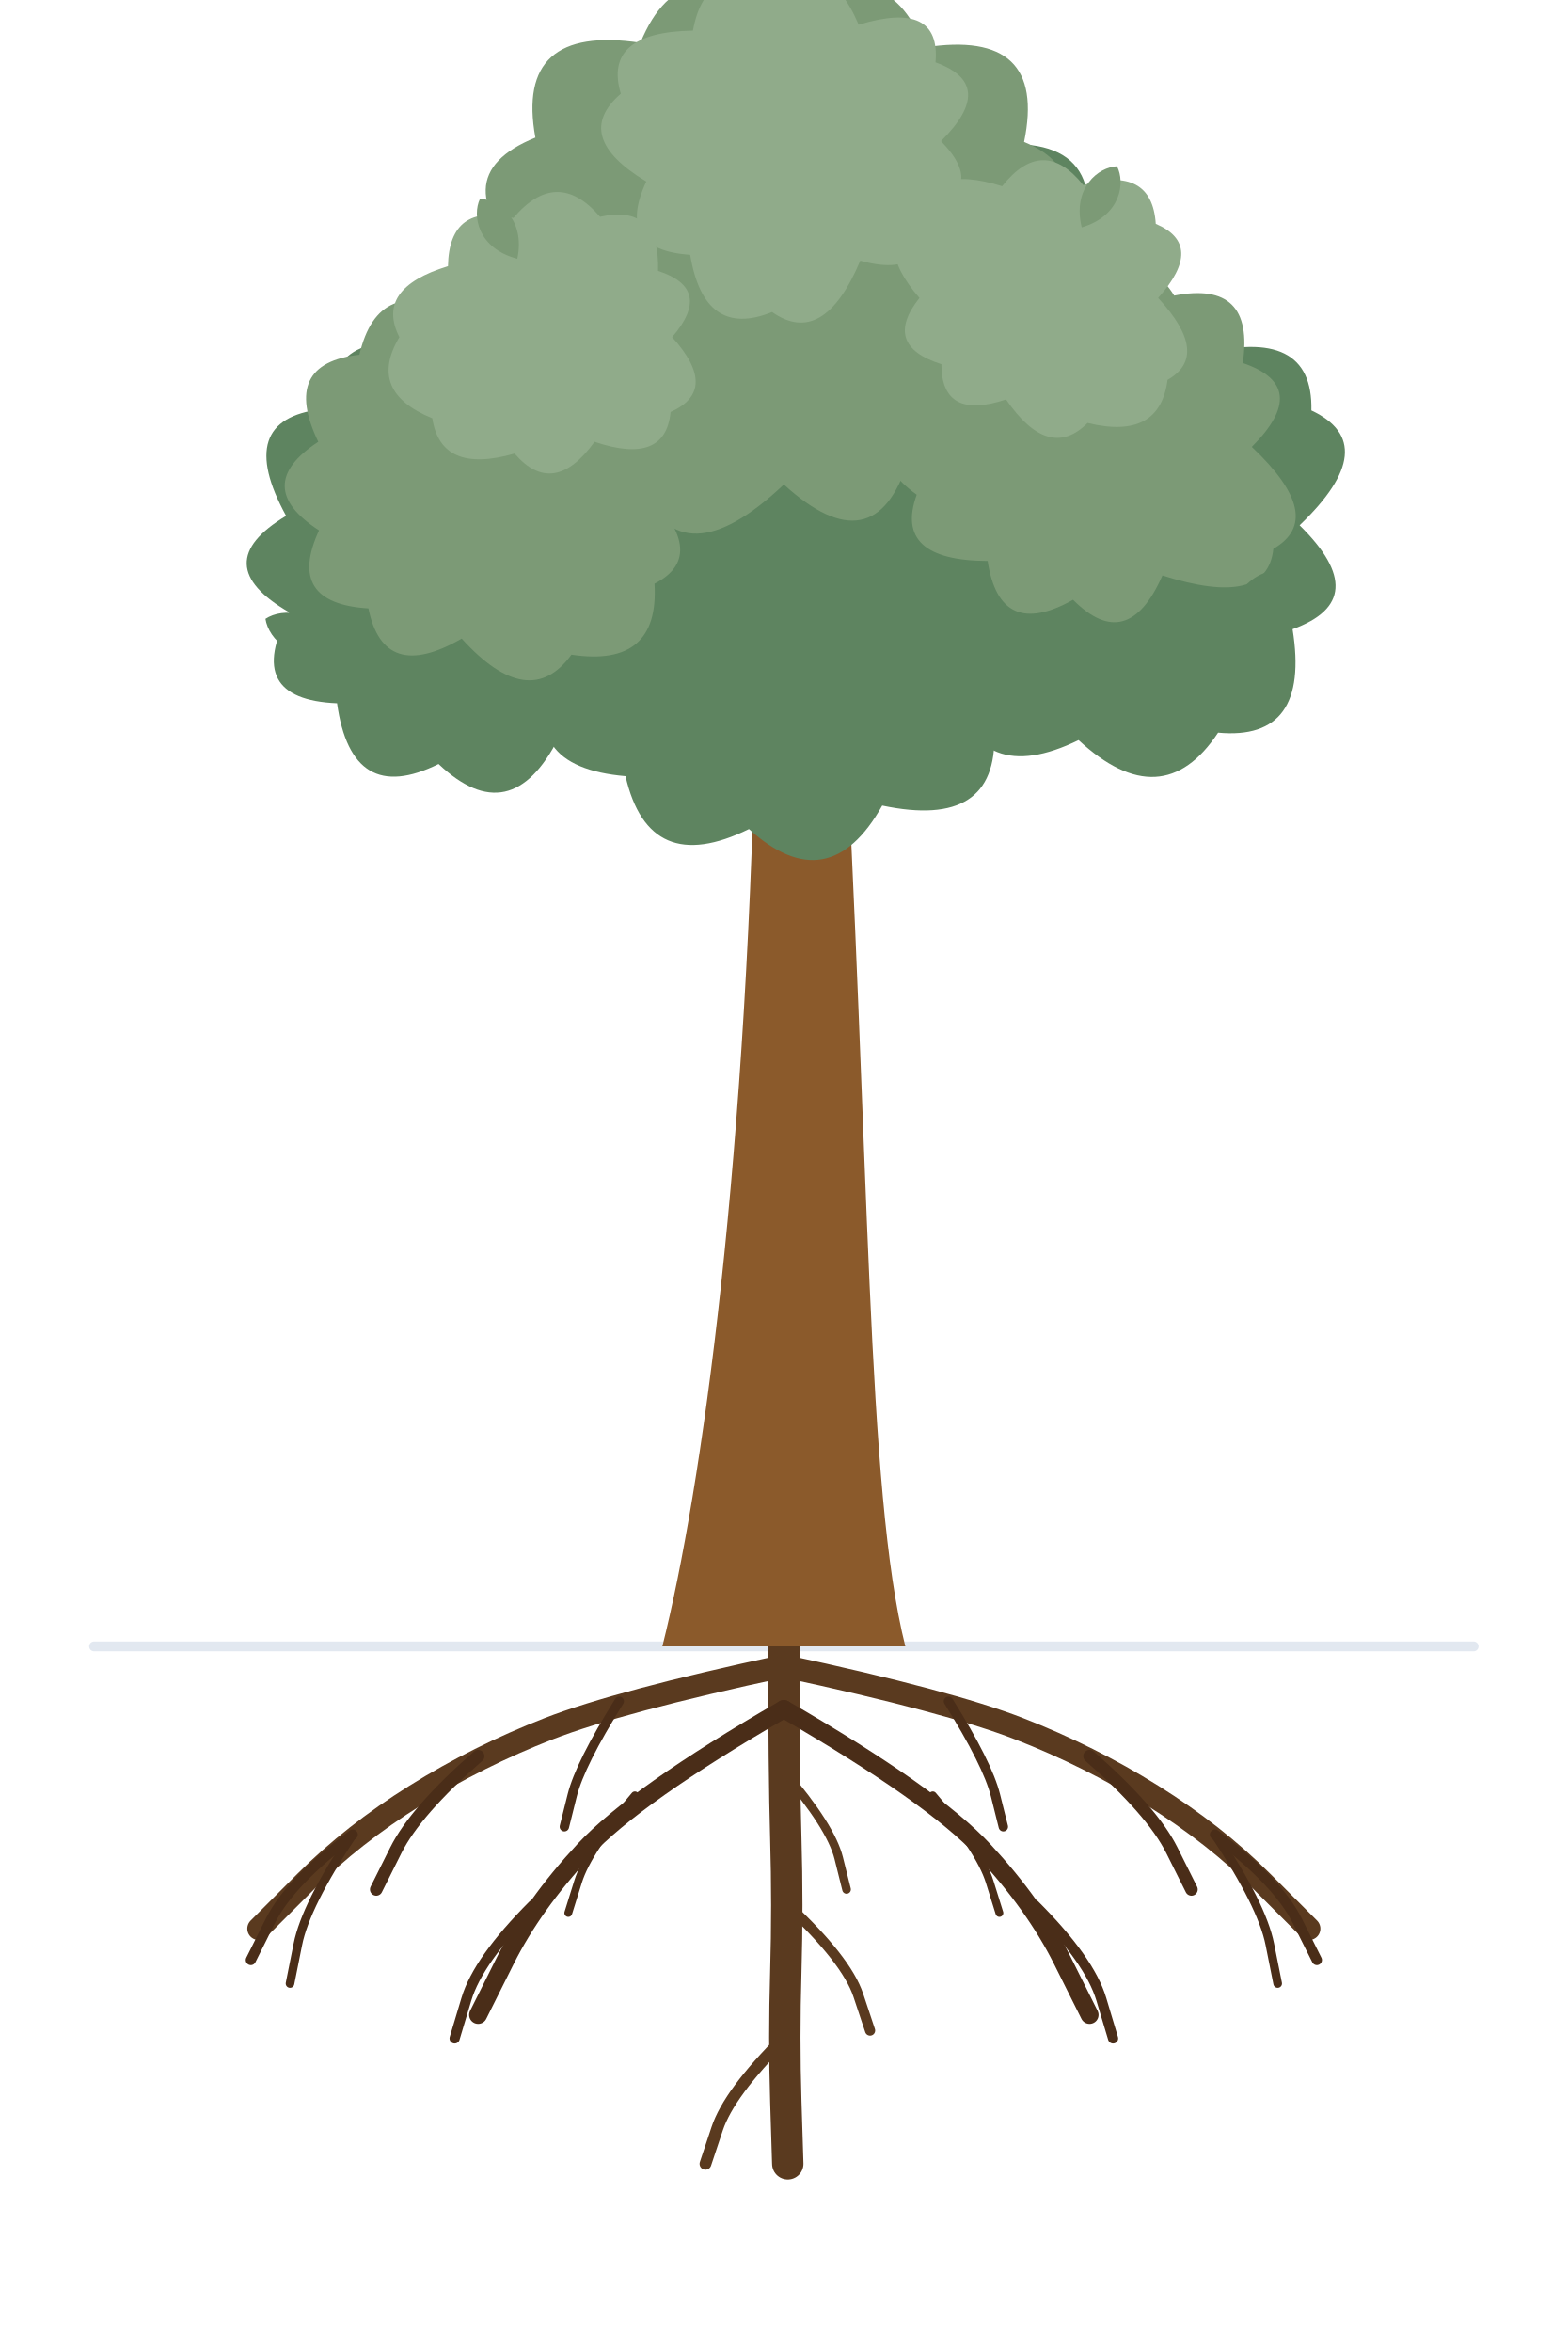
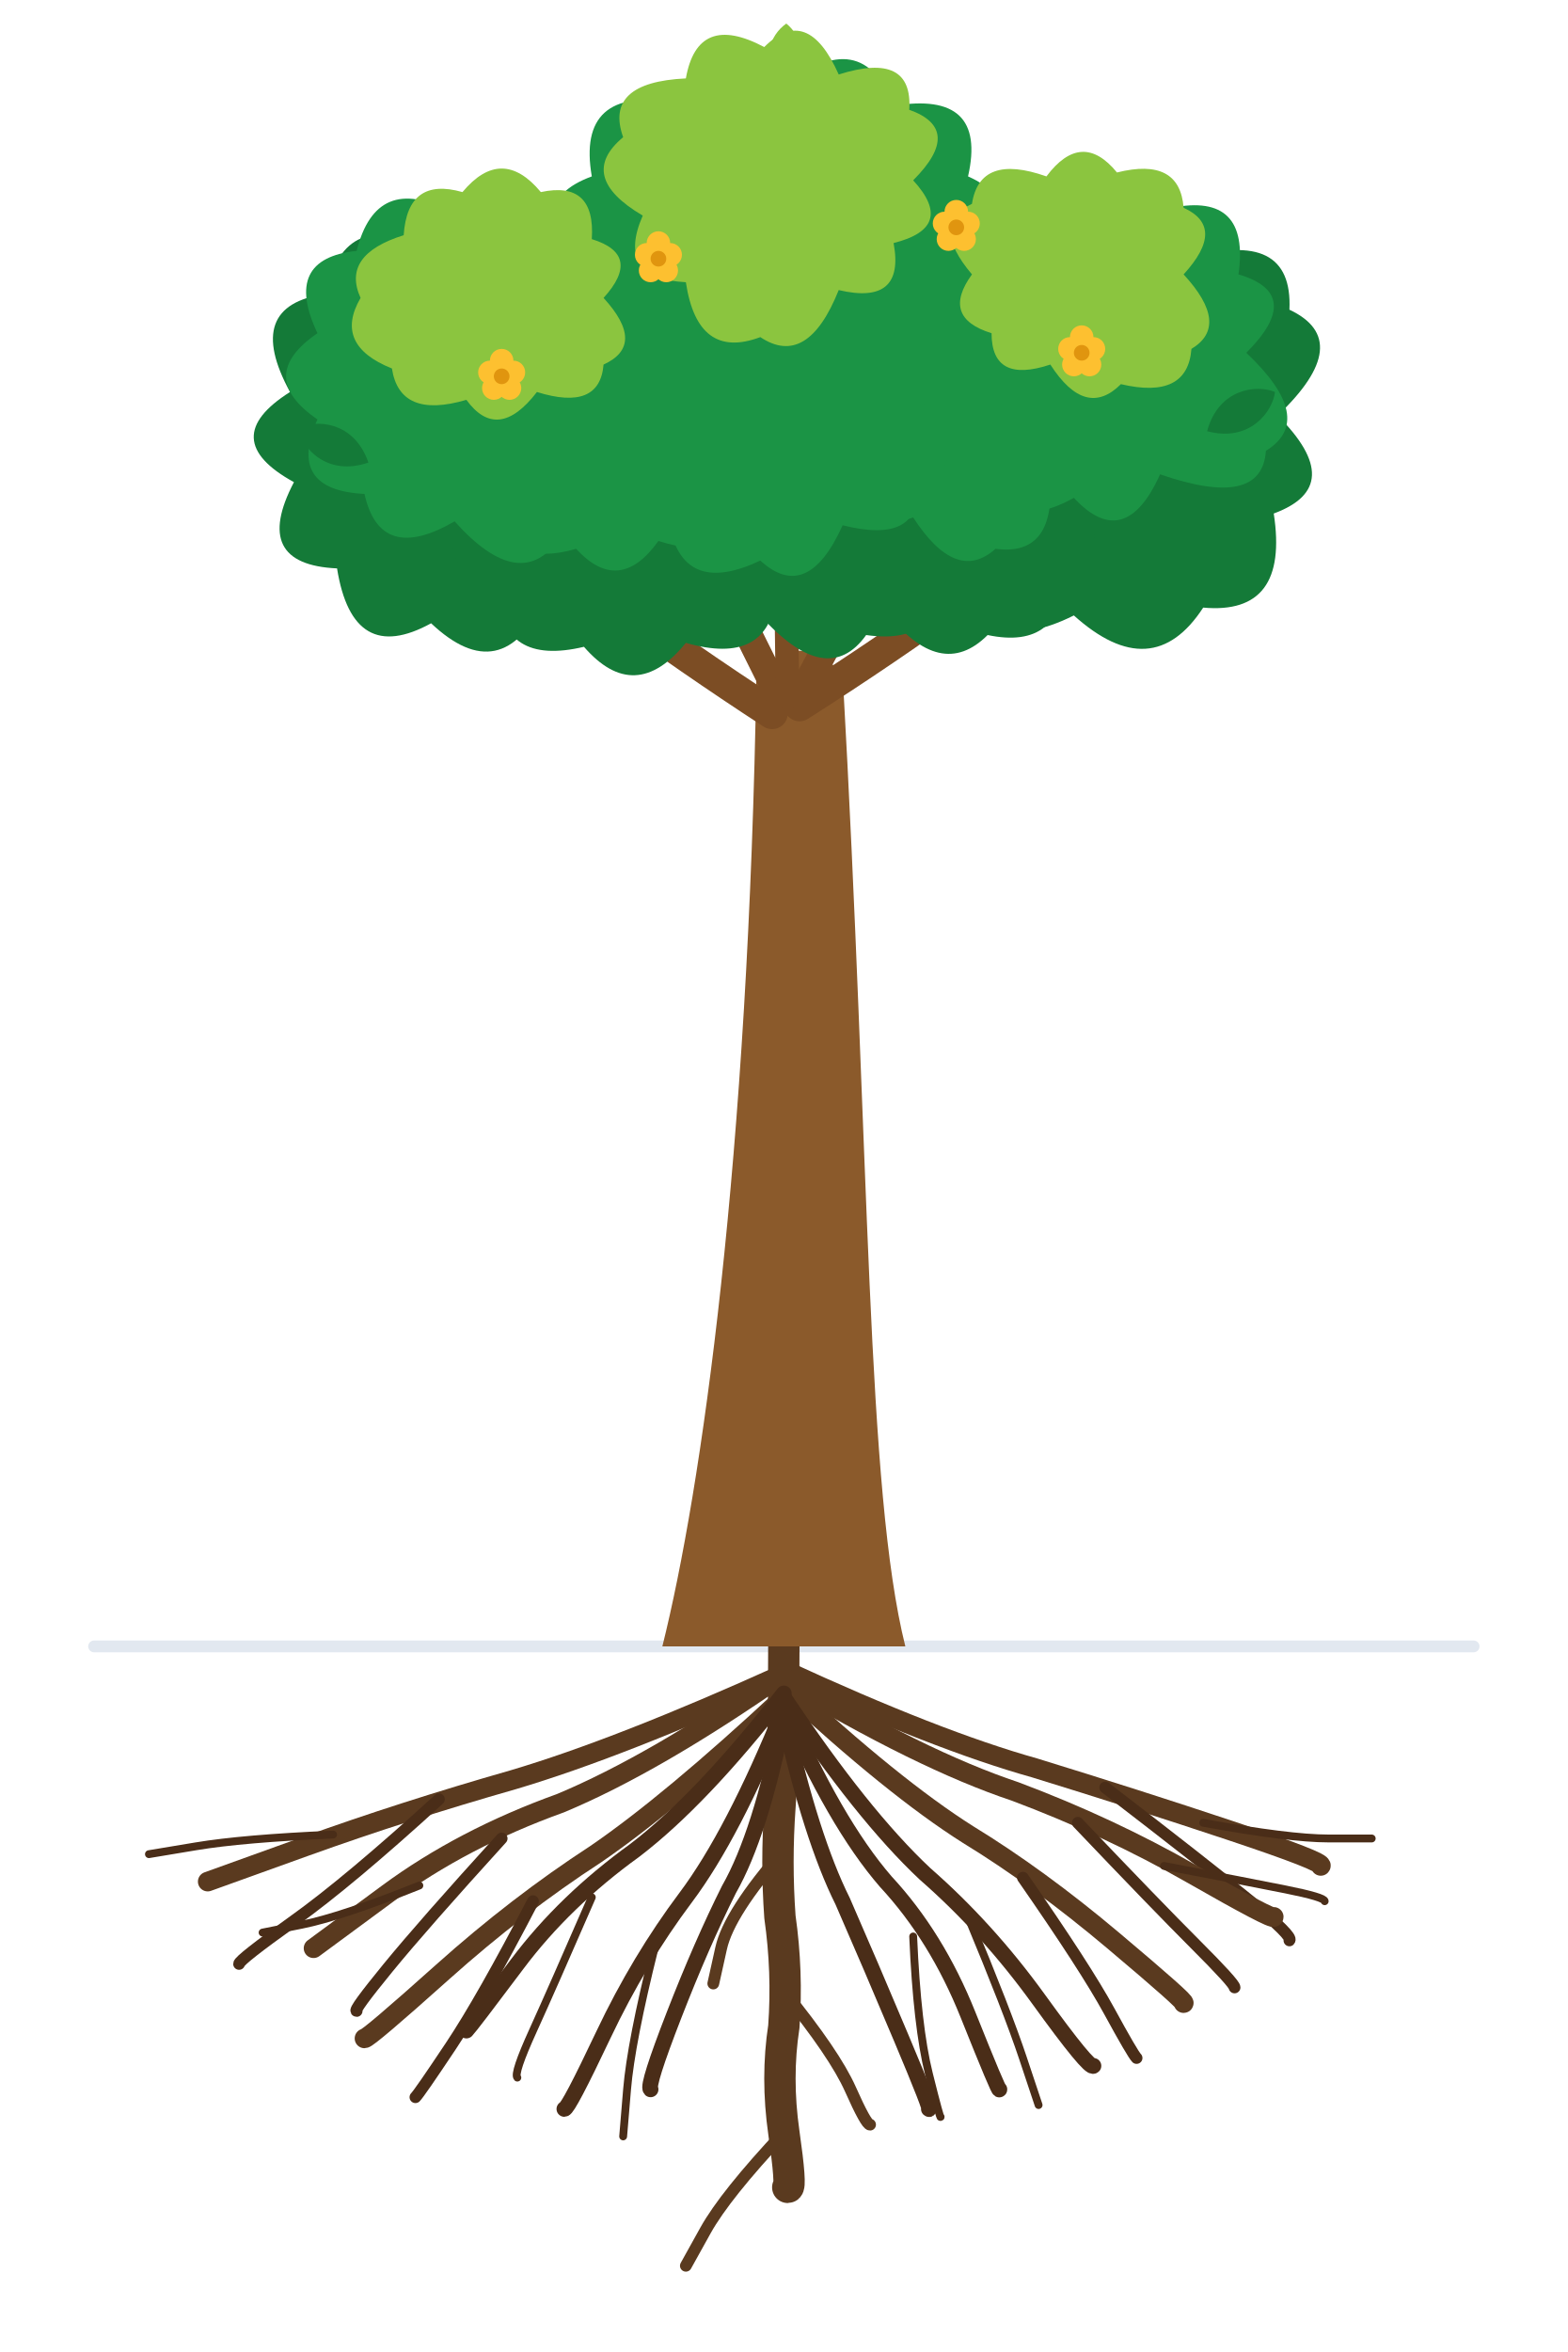
<svg xmlns="http://www.w3.org/2000/svg" viewBox="0 0 400 600" width="400" height="600">
  <g id="ground">
-     <line x1="24" y1="420" x2="376" y2="420" stroke="#e2e8f0" stroke-width="2.5" stroke-linecap="round" />
+     <line x1="24" y1="420" x2="376" y2="420" stroke="#e2e8f0" stroke-width="3" stroke-linecap="round" />
  </g>
  <g id="roots">
-     <path id="root-tap" class="root" d="M 200 420 Q 200 452 200.5 469.0 Q 201 486 200.5 503.0 Q 200 520 200.5 536.0 T 201 552" fill="none" stroke="#5a3a1f" stroke-width="8" stroke-linecap="round" stroke-linejoin="round" />
-     <path id="root-tap-sub-1" class="root" d="M 200 520 Q 186 534 183.0 543.0 T 180 552" fill="none" stroke="#5a3a1f" stroke-width="3" stroke-linecap="round" stroke-linejoin="round" />
-     <path id="root-tap-sub-2" class="root" d="M 201 486 Q 216 500 219.0 509.0 T 222 518" fill="none" stroke="#5a3a1f" stroke-width="2.6" stroke-linecap="round" stroke-linejoin="round" />
-     <path id="root-tap-sub-3" class="root" d="M 200 452 Q 212 466 214.0 474.0 T 216 482" fill="none" stroke="#5a3a1f" stroke-width="2.2" stroke-linecap="round" stroke-linejoin="round" />
-     <path id="root-lat-1" class="root" d="M 200 425 Q 158 434 140.0 441.0 Q 122 448 106.0 458.0 Q 90 468 78.0 480.0 T 66 492" fill="none" stroke="#5a3a1f" stroke-width="5.8" stroke-linecap="round" stroke-linejoin="round" />
-     <path id="root-lat-1-sub-1" class="root" d="M 122 448 Q 106 462 101.0 472.0 T 96 482" fill="none" stroke="#4a2d18" stroke-width="3.2" stroke-linecap="round" stroke-linejoin="round" />
-     <path id="root-lat-1-sub-2" class="root" d="M 90 468 Q 74 480 69.0 490.0 T 64 500" fill="none" stroke="#4a2d18" stroke-width="2.6" stroke-linecap="round" stroke-linejoin="round" />
-     <path id="root-lat-1-sub-3" class="root" d="M 158 434 Q 148 450 146.0 458.0 T 144 466" fill="none" stroke="#4a2d18" stroke-width="2.4" stroke-linecap="round" stroke-linejoin="round" />
-     <path id="root-lat-2" class="root" d="M 200 425 Q 242 434 260.0 441.0 Q 278 448 294.0 458.0 Q 310 468 322.0 480.0 T 334 492" fill="none" stroke="#5a3a1f" stroke-width="5.8" stroke-linecap="round" stroke-linejoin="round" />
-     <path id="root-lat-2-sub-1" class="root" d="M 278 448 Q 294 462 299.0 472.0 T 304 482" fill="none" stroke="#4a2d18" stroke-width="3.2" stroke-linecap="round" stroke-linejoin="round" />
-     <path id="root-lat-2-sub-2" class="root" d="M 310 468 Q 326 480 331.0 490.0 T 336 500" fill="none" stroke="#4a2d18" stroke-width="2.6" stroke-linecap="round" stroke-linejoin="round" />
-     <path id="root-lat-2-sub-3" class="root" d="M 242 434 Q 252 450 254.0 458.0 T 256 466" fill="none" stroke="#4a2d18" stroke-width="2.4" stroke-linecap="round" stroke-linejoin="round" />
-     <path id="root-lat-3" class="root" d="M 200 436 Q 162 458 149.0 472.0 Q 136 486 129.0 500.0 T 122 514" fill="none" stroke="#4a2d18" stroke-width="4.6" stroke-linecap="round" stroke-linejoin="round" />
-     <path id="root-lat-3-sub-1" class="root" d="M 136 486 Q 122 500 119.0 510.0 T 116 520" fill="none" stroke="#4a2d18" stroke-width="2.6" stroke-linecap="round" stroke-linejoin="round" />
-     <path id="root-lat-3-sub-2" class="root" d="M 162 458 Q 150 472 147.5 480.0 T 145 488" fill="none" stroke="#4a2d18" stroke-width="2" stroke-linecap="round" stroke-linejoin="round" />
-     <path id="root-lat-4" class="root" d="M 200 436 Q 238 458 251.0 472.0 Q 264 486 271.0 500.0 T 278 514" fill="none" stroke="#4a2d18" stroke-width="4.6" stroke-linecap="round" stroke-linejoin="round" />
-     <path id="root-lat-4-sub-1" class="root" d="M 264 486 Q 278 500 281.0 510.0 T 284 520" fill="none" stroke="#4a2d18" stroke-width="2.6" stroke-linecap="round" stroke-linejoin="round" />
-     <path id="root-lat-4-sub-2" class="root" d="M 238 458 Q 250 472 252.5 480.0 T 255 488" fill="none" stroke="#4a2d18" stroke-width="2" stroke-linecap="round" stroke-linejoin="round" />
-     <path id="root-fine-1" class="root" d="M 90 468 Q 78 486 76.0 496.0 T 74 506" fill="none" stroke="#4a2d18" stroke-width="2.2" stroke-linecap="round" stroke-linejoin="round" />
-     <path id="root-fine-2" class="root" d="M 310 468 Q 322 486 324.0 496.0 T 326 506" fill="none" stroke="#4a2d18" stroke-width="2.2" stroke-linecap="round" stroke-linejoin="round" />
+     <path id="root-tap" class="root" d="M 200 420 Q 200 448 199 461 Q 198 475 199 489 Q 201 503 200 517 Q 198 530 200 544 T 201 558" fill="none" stroke="#5a3a1f" stroke-width="8" stroke-linecap="round" stroke-linejoin="round" />
+     <path id="root-tap-sub-1" class="root" d="M 200 472 Q 186 488 184 497 T 182 506" fill="none" stroke="#5a3a1f" stroke-width="3" stroke-linecap="round" stroke-linejoin="round" />
+     <path id="root-tap-sub-2" class="root" d="M 200 508 Q 213 524 217 533 T 222 542" fill="none" stroke="#5a3a1f" stroke-width="3" stroke-linecap="round" stroke-linejoin="round" />
+     <path id="root-tap-sub-3" class="root" d="M 200 544 Q 185 560 180 569 T 175 578" fill="none" stroke="#5a3a1f" stroke-width="3" stroke-linecap="round" stroke-linejoin="round" />
+     <path id="root-lat-1" class="root" d="M 200 427 Q 158 446 131 454 Q 103 462 78 471 T 53 480" fill="none" stroke="#5a3a1f" stroke-width="5" stroke-linecap="round" stroke-linejoin="round" />
+     <path id="root-lat-1-sub-1" class="root" d="M 112 459 Q 89 480 75 490 T 61 501" fill="none" stroke="#4a2d18" stroke-width="3" stroke-linecap="round" stroke-linejoin="round" />
+     <path id="root-lat-1-sub-2" class="root" d="M 85 468 Q 62 469 50 471 T 38 473" fill="none" stroke="#4a2d18" stroke-width="2" stroke-linecap="round" stroke-linejoin="round" />
+     <path id="root-lat-2" class="root" d="M 200 426 Q 239 444 264 451 Q 290 459 314 467 T 337 476" fill="none" stroke="#5a3a1f" stroke-width="5" stroke-linecap="round" stroke-linejoin="round" />
+     <path id="root-lat-2-sub-1" class="root" d="M 282 456 Q 308 476 319 485 T 329 495" fill="none" stroke="#4a2d18" stroke-width="3" stroke-linecap="round" stroke-linejoin="round" />
+     <path id="root-lat-2-sub-2" class="root" d="M 307 465 Q 329 469 339 469 T 350 469" fill="none" stroke="#4a2d18" stroke-width="2" stroke-linecap="round" stroke-linejoin="round" />
+     <path id="root-lat-3" class="root" d="M 200 427 Q 167 450 143 460 Q 118 469 99 483 T 80 497" fill="none" stroke="#5a3a1f" stroke-width="5" stroke-linecap="round" stroke-linejoin="round" />
+     <path id="root-lat-3-sub-1" class="root" d="M 128 469 Q 108 491 99 502 T 91 513" fill="none" stroke="#4a2d18" stroke-width="3" stroke-linecap="round" stroke-linejoin="round" />
+     <path id="root-lat-3-sub-2" class="root" d="M 107 481 Q 87 489 77 491 T 67 493" fill="none" stroke="#4a2d18" stroke-width="2" stroke-linecap="round" stroke-linejoin="round" />
+     <path id="root-lat-4" class="root" d="M 200 428 Q 235 449 259 457 Q 283 466 304 478 T 325 489" fill="none" stroke="#5a3a1f" stroke-width="5" stroke-linecap="round" stroke-linejoin="round" />
+     <path id="root-lat-4-sub-1" class="root" d="M 275 465 Q 295 486 305 496 T 315 507" fill="none" stroke="#4a2d18" stroke-width="3" stroke-linecap="round" stroke-linejoin="round" />
+     <path id="root-lat-4-sub-2" class="root" d="M 297 476 Q 318 480 328 482 T 338 485" fill="none" stroke="#4a2d18" stroke-width="2" stroke-linecap="round" stroke-linejoin="round" />
+     <path id="root-lat-5" class="root" d="M 200 433 Q 171 460 152 473 Q 132 486 113 503 T 93 520" fill="none" stroke="#5a3a1f" stroke-width="5" stroke-linecap="round" stroke-linejoin="round" />
+     <path id="root-lat-5-sub-1" class="root" d="M 136 485 Q 123 510 115 522 T 106 535" fill="none" stroke="#4a2d18" stroke-width="3" stroke-linecap="round" stroke-linejoin="round" />
+     <path id="root-lat-6" class="root" d="M 200 430 Q 228 456 247 468 Q 265 479 284 495 T 302 511" fill="none" stroke="#5a3a1f" stroke-width="5" stroke-linecap="round" stroke-linejoin="round" />
+     <path id="root-lat-6-sub-1" class="root" d="M 261 479 Q 277 502 283 513 T 290 525" fill="none" stroke="#4a2d18" stroke-width="3" stroke-linecap="round" stroke-linejoin="round" />
+     <path id="root-lat-7" class="root" d="M 200 432 Q 179 459 162 472 Q 144 485 132 501 T 119 518" fill="none" stroke="#4a2d18" stroke-width="4" stroke-linecap="round" stroke-linejoin="round" />
+     <path id="root-lat-7-sub-1" class="root" d="M 151 484 Q 141 507 136 518 T 132 530" fill="none" stroke="#4a2d18" stroke-width="2" stroke-linecap="round" stroke-linejoin="round" />
+     <path id="root-lat-8" class="root" d="M 200 433 Q 220 463 236 478 Q 252 492 265 510 T 279 527" fill="none" stroke="#4a2d18" stroke-width="4" stroke-linecap="round" stroke-linejoin="round" />
+     <path id="root-lat-8-sub-1" class="root" d="M 247 489 Q 257 513 261 525 T 265 537" fill="none" stroke="#4a2d18" stroke-width="2" stroke-linecap="round" stroke-linejoin="round" />
+     <path id="root-lat-9" class="root" d="M 200 436 Q 187 468 175 484 Q 163 500 154 519 T 144 538" fill="none" stroke="#4a2d18" stroke-width="4" stroke-linecap="round" stroke-linejoin="round" />
+     <path id="root-lat-9-sub-1" class="root" d="M 167 497 Q 161 521 160 533 T 159 545" fill="none" stroke="#4a2d18" stroke-width="2" stroke-linecap="round" stroke-linejoin="round" />
+     <path id="root-lat-10" class="root" d="M 200 435 Q 213 465 226 480 Q 239 494 247 514 T 255 533" fill="none" stroke="#4a2d18" stroke-width="4" stroke-linecap="round" stroke-linejoin="round" />
+     <path id="root-lat-10-sub-1" class="root" d="M 233 494 Q 234 517 237 529 T 240 540" fill="none" stroke="#4a2d18" stroke-width="2" stroke-linecap="round" stroke-linejoin="round" />
+     <path id="root-lat-11" class="root" d="M 200 438 Q 194 468 186 482 Q 179 496 172 514 T 166 533" fill="none" stroke="#4a2d18" stroke-width="4" stroke-linecap="round" stroke-linejoin="round" />
+     <path id="root-lat-12" class="root" d="M 200 438 Q 207 469 215 485 Q 222 501 230 520 T 237 538" fill="none" stroke="#4a2d18" stroke-width="4" stroke-linecap="round" stroke-linejoin="round" />
  </g>
  <g id="trunk">
-     <path id="trunk-main" class="trunk" d="M 169 420 C 179 380.32, 191 296, 193 172 Q 204 159.9, 215 172 C 222 296, 221 380.32, 231 420 Z" fill="#8b5a2b" />
+     <path id="trunk-main" class="trunk" d="M 169 420 C 179 380, 191 296, 193 172 Q 204 160, 215 172 C 222 296, 221 380, 231 420 Z" fill="#8b5a2b" />
  </g>
  <g id="branches">
-     <path id="branch-1" class="branch" d="M 193 196 Q 136 178 90 168" fill="none" stroke="#7c4d24" stroke-width="4.8" stroke-linecap="round" />
-     <path id="branch-2" class="branch" d="M 208 182 Q 268 162 312 156" fill="none" stroke="#7c4d24" stroke-width="4.8" stroke-linecap="round" />
-     <path id="branch-3" class="branch" d="M 196 168 Q 150 130 130 94" fill="none" stroke="#7c4d24" stroke-width="4" stroke-linecap="round" />
-     <path id="branch-4" class="branch" d="M 206 158 Q 256 120 280 86" fill="none" stroke="#7c4d24" stroke-width="4" stroke-linecap="round" />
-     <path id="branch-5" class="branch" d="M 201 150 Q 201 110 203 76" fill="none" stroke="#7c4d24" stroke-width="3.6" stroke-linecap="round" />
-     <path id="branch-6" class="branch" d="M 195 184 Q 158 166 138 156" fill="none" stroke="#7c4d24" stroke-width="3.4" stroke-linecap="round" />
-     <path id="branch-7" class="branch" d="M 206 176 Q 242 158 262 150" fill="none" stroke="#7c4d24" stroke-width="3.4" stroke-linecap="round" />
+     <path id="branch-1" class="branch" d="M 197 182 Q 154 154 118 124" fill="none" stroke="#7c4d24" stroke-width="8" stroke-linecap="round" />
+     <path id="branch-2" class="branch" d="M 204 180 Q 248 152 284 122" fill="none" stroke="#7c4d24" stroke-width="8" stroke-linecap="round" />
+     <path id="branch-3" class="branch" d="M 199 178 Q 172 124 152 80" fill="none" stroke="#7c4d24" stroke-width="7" stroke-linecap="round" />
+     <path id="branch-4" class="branch" d="M 205 176 Q 234 122 256 78" fill="none" stroke="#7c4d24" stroke-width="7" stroke-linecap="round" />
+     <path id="branch-5" class="branch" d="M 201 178 Q 200 130 201 92" fill="none" stroke="#7c4d24" stroke-width="6" stroke-linecap="round" />
+     <path id="branch-1-twig" class="branch" d="M 138 138 Q 122 120 114 100" fill="none" stroke="#7c4d24" stroke-width="4" stroke-linecap="round" />
+     <path id="branch-2-twig" class="branch" d="M 264 136 Q 280 118 288 98" fill="none" stroke="#7c4d24" stroke-width="4" stroke-linecap="round" />
  </g>
  <g id="leaves">
-     <path id="clump-d1" class="clump" d="M 271.2 96.0 Q 300.1 121.1 271.8 131.2 Q 278.7 162.4 241.5 154.4 Q 231.5 184.1 204.0 157.5 Q 172.4 189.2 159.8 164.9 Q 126.8 168.0 137.1 130.8 Q 101.8 120.2 124.0 96.0 Q 101.2 71.4 135.8 60.6 Q 128.3 27.8 164.6 34.5 Q 175.6 3.7 204.0 29.2 Q 230.5 6.0 240.3 39.4 Q 281.2 29.3 277.4 57.8 Q 302.8 69.2 271.2 96.0 Z" fill="#5e8460" />
-     <path id="clump-d2" class="clump" d="M 167.6 144.0 Q 184.2 161.0 160.4 167.4 Q 165.6 193.1 142.5 188.3 Q 130.3 212.3 111.9 194.9 Q 89.7 205.9 86.0 179.4 Q 61.9 178.4 73.8 156.2 Q 52.5 143.9 73.0 131.6 Q 59.6 107.1 81.9 104.4 Q 87.3 79.5 111.7 92.0 Q 130.7 74.3 143.4 98.0 Q 172.4 91.1 172.0 113.9 Q 189.8 122.9 167.6 144.0 Z" fill="#5e8460" />
-     <path id="clump-d3" class="clump" d="M 331.6 134.0 Q 350.8 152.9 329.8 160.5 Q 334.4 189.1 310.8 186.9 Q 296.5 208.5 275.2 188.8 Q 249.8 201.2 243.2 176.3 Q 214.5 173.7 222.0 150.4 Q 201.6 134.1 222.9 117.8 Q 215.0 94.4 243.4 91.8 Q 249.8 66.5 275.1 78.4 Q 293.4 63.8 306.1 90.5 Q 335.1 82.8 334.6 104.7 Q 353.1 113.4 331.6 134.0 Z" fill="#5e8460" />
-     <path id="clump-d4" class="clump" d="M 249.2 156.0 Q 272.1 177.8 253.7 187.1 Q 254.5 211.7 225.1 205.5 Q 211.4 229.9 191.1 211.5 Q 165.6 224.0 159.6 198.0 Q 131.7 195.6 141.2 171.5 Q 124.1 157.7 150.2 142.8 Q 137.6 118.6 162.1 116.6 Q 167.1 91.0 191.7 103.9 Q 211.9 83.9 225.1 106.5 Q 253.5 100.7 251.9 126.0 Q 271.3 134.8 249.2 156.0 Z" fill="#5e8460" />
-     <path id="clump-1" class="clump" d="M 257.4 68.0 Q 286.2 92.0 266.5 102.5 Q 268.2 126.4 231.7 117.5 Q 223.2 144.7 200.0 123.6 Q 174.1 148.1 163.6 124.7 Q 133.5 128.8 140.6 98.9 Q 113.7 89.5 135.7 68.0 Q 111.7 45.2 136.6 35.1 Q 131.3 6.1 163.4 10.9 Q 174.3 -15.6 200.0 6.1 Q 225.3 -15.0 235.9 12.1 Q 267.3 7.2 261.3 36.2 Q 283.7 45.6 257.4 68.0 Z" fill="#7c9a76" />
-     <path id="clump-2" class="clump" d="M 163.4 124.0 Q 181.7 141.4 167.0 148.9 Q 168.3 170.4 145.8 167.0 Q 135.0 181.9 117.8 162.9 Q 97.9 174.4 94.0 155.2 Q 72.8 153.9 81.4 135.3 Q 64.0 124.0 81.2 112.7 Q 71.6 92.7 91.7 90.5 Q 96.5 69.8 117.0 80.0 Q 131.2 68.1 141.0 90.5 Q 161.8 84.8 158.6 104.0 Q 177.7 109.5 163.4 124.0 Z" fill="#7c9a76" />
-     <path id="clump-3" class="clump" d="M 319.4 114.0 Q 338.6 132.1 324.9 140.0 Q 323.3 155.3 296.6 146.8 Q 287.7 167.0 273.8 153.0 Q 255.1 163.5 252.0 143.1 Q 227.8 143.0 233.9 126.2 Q 217.4 114.3 235.4 102.2 Q 225.4 81.0 245.0 77.6 Q 251.1 63.2 274.4 78.9 Q 290.2 60.2 299.6 75.4 Q 320.2 71.4 317.1 92.6 Q 334.8 98.6 319.4 114.0 Z" fill="#7c9a76" />
-     <path id="clump-4" class="clump" d="M 240.1 36.0 Q 252.7 48.9 234.6 53.7 Q 238.0 71.6 219.5 66.5 Q 210.1 88.8 197.0 79.6 Q 179.7 86.6 176.1 65.0 Q 156.8 63.7 164.9 46.3 Q 145.8 34.8 158.4 23.9 Q 153.7 8.2 176.8 7.8 Q 180.3 -10.9 198.0 -1.3 Q 210.7 -13.2 219.1 6.3 Q 240.1 -0.1 238.7 15.9 Q 254.6 21.6 240.1 36.0 Z" fill="#90ab8a" />
-     <path id="clump-5" class="clump" d="M 171.5 86.0 Q 183.7 99.5 171.1 105.1 Q 169.8 118.8 151.7 112.7 Q 141.2 127.2 131.3 115.7 Q 112.5 121.1 110.3 106.7 Q 93.6 99.9 101.9 86.0 Q 95.6 73.6 114.3 67.9 Q 114.6 51.6 131.0 55.6 Q 142.1 42.5 153.1 55.3 Q 168.4 51.9 167.9 69.1 Q 182.1 73.7 171.5 86.0 Z" fill="#90ab8a" />
-     <path id="clump-6" class="clump" d="M 295.5 76.0 Q 309.0 90.6 297.9 96.9 Q 295.9 112.4 277.5 107.9 Q 267.6 117.8 256.7 101.9 Q 240.2 107.4 240.2 92.9 Q 225.0 88.1 234.6 76.0 Q 222.1 61.6 234.2 55.2 Q 236.6 41.5 255.7 47.5 Q 266.1 34.4 276.4 47.2 Q 293.9 42.1 294.9 57.1 Q 307.6 62.5 295.5 76.0 Z" fill="#90ab8a" />
-     <path id="leaf-1" class="leaf" d="M0 0 C -8 -8.4, -4.4 -17.2, 0 -20 C 4.4 -17.2, 8 -8.4, 0 0 Z" fill="#5e8460" transform="translate(86.0 166.0) rotate(-66.0)" />
-     <path id="leaf-2" class="leaf" d="M0 0 C -8 -8.4, -4.4 -17.2, 0 -20 C 4.4 -17.2, 8 -8.4, 0 0 Z" fill="#5e8460" transform="translate(314.0 156.0) rotate(62.0)" />
-     <path id="leaf-3" class="leaf" d="M0 0 C -7.2 -7.56, -3.96 -15.48, 0 -18 C 3.96 -15.48, 7.2 -7.56, 0 0 Z" fill="#7c9a76" transform="translate(132.0 66.0) rotate(-32.0)" />
-     <path id="leaf-4" class="leaf" d="M0 0 C -7.2 -7.56, -3.96 -15.48, 0 -18 C 3.96 -15.48, 7.2 -7.56, 0 0 Z" fill="#7c9a76" transform="translate(276.0 58.0) rotate(30.0)" />
+     <path id="clump-d1" class="clump" d="M 251 92 Q 273 111 251 119 Q 256 142 228 136 Q 221 159 200 139 Q 176 162 167 144 Q 142 146 149 118 Q 123 110 140 92 Q 122 73 148 65 Q 143 40 170 46 Q 179 22 200 42 Q 220 24 228 49 Q 258 42 256 63 Q 275 72 251 92 Z" fill="#147A38" />
+     <path id="clump-d2" class="clump" d="M 162 112 Q 178 128 156 134 Q 161 158 139 153 Q 128 176 110 159 Q 90 170 86 145 Q 64 144 75 123 Q 55 112 74 100 Q 62 78 83 75 Q 88 52 110 64 Q 128 47 140 69 Q 167 63 166 84 Q 183 92 162 112 Z" fill="#147A38" />
+     <path id="clump-d3" class="clump" d="M 326 106 Q 344 124 325 131 Q 329 157 307 155 Q 294 175 274 157 Q 250 169 244 145 Q 217 143 224 121 Q 205 106 225 91 Q 218 69 244 67 Q 250 43 274 54 Q 291 41 303 66 Q 330 58 329 79 Q 346 87 326 106 Z" fill="#147A38" />
+     <path id="clump-d4" class="clump" d="M 196 128 Q 212 145 198 152 Q 196 170 175 164 Q 162 180 149 165 Q 128 170 127 151 Q 109 144 119 128 Q 111 115 133 109 Q 132 89 150 93 Q 162 78 175 93 Q 195 88 196 106 Q 211 112 196 128 Z" fill="#147A38" />
+     <path id="clump-d5" class="clump" d="M 273 124 Q 286 140 272 146 Q 271 166 252 162 Q 240 174 226 156 Q 204 164 201 148 Q 185 141 197 124 Q 185 108 202 100 Q 203 81 224 85 Q 238 69 252 84 Q 270 82 269 104 Q 285 110 273 124 Z" fill="#147A38" />
+     <path id="clump-d6" class="clump" d="M 238 120 Q 255 136 240 143 Q 242 165 221 162 Q 211 176 194 157 Q 174 169 169 152 Q 147 150 153 132 Q 135 120 151 107 Q 148 92 173 92 Q 176 73 194 83 Q 210 66 220 81 Q 241 77 240 97 Q 255 104 238 120 Z" fill="#147A38" />
+     <path id="clump-1" class="clump" d="M 244 70 Q 267 89 251 97 Q 253 115 225 108 Q 218 129 200 113 Q 180 132 172 114 Q 149 117 154 94 Q 133 87 150 70 Q 132 52 151 45 Q 147 22 172 26 Q 180 6 200 22 Q 220 6 228 27 Q 252 23 247 45 Q 265 53 244 70 Z" fill="#1B9445" />
+     <path id="clump-2" class="clump" d="M 160 96 Q 177 113 163 120 Q 165 141 143 137 Q 133 152 116 133 Q 97 144 93 126 Q 73 125 81 107 Q 65 96 81 85 Q 72 66 91 64 Q 96 44 115 54 Q 129 42 138 64 Q 158 59 155 77 Q 173 82 160 96 Z" fill="#1B9445" />
+     <path id="clump-3" class="clump" d="M 318 90 Q 336 107 323 115 Q 322 130 296 121 Q 287 141 274 127 Q 256 137 253 118 Q 230 118 236 102 Q 220 90 237 79 Q 228 58 246 55 Q 252 41 275 56 Q 290 38 299 53 Q 319 49 316 70 Q 333 75 318 90 Z" fill="#1B9445" />
+     <path id="clump-4" class="clump" d="M 188 110 Q 200 124 189 130 Q 187 144 168 138 Q 158 152 147 140 Q 130 145 128 130 Q 115 124 126 110 Q 115 97 129 91 Q 130 74 146 77 Q 158 64 170 77 Q 187 73 188 91 Q 200 96 188 110 Z" fill="#1B9445" />
+     <path id="clump-5" class="clump" d="M 272 106 Q 282 118 268 123 Q 269 142 254 140 Q 244 149 233 132 Q 213 139 211 126 Q 196 120 205 106 Q 198 94 217 90 Q 216 70 230 72 Q 242 59 254 72 Q 270 69 270 88 Q 283 93 272 106 Z" fill="#1B9445" />
+     <path id="clump-6" class="clump" d="M 235 104 Q 249 118 234 124 Q 235 139 215 134 Q 206 154 194 143 Q 175 152 171 135 Q 152 132 159 115 Q 144 104 159 93 Q 152 77 172 75 Q 176 57 194 65 Q 207 54 216 72 Q 236 67 234 84 Q 249 90 235 104 Z" fill="#1B9445" />
+     <path id="clump-l1" class="clump" d="M 233 46 Q 244 58 228 62 Q 231 78 214 74 Q 206 94 194 86 Q 178 92 175 72 Q 157 71 164 55 Q 147 45 159 35 Q 154 21 175 20 Q 178 3 195 12 Q 206 1 214 19 Q 233 13 232 28 Q 246 33 233 46 Z" fill="#8BC53F" />
+     <path id="clump-l2" class="clump" d="M 154 76 Q 165 88 154 93 Q 153 105 137 100 Q 127 113 119 102 Q 102 107 100 94 Q 85 88 92 76 Q 87 65 103 60 Q 104 45 118 49 Q 128 37 138 49 Q 152 46 151 61 Q 164 65 154 76 Z" fill="#8BC53F" />
+     <path id="clump-l3" class="clump" d="M 302 70 Q 314 83 304 89 Q 303 102 286 98 Q 277 107 268 93 Q 253 98 253 85 Q 240 81 248 70 Q 237 57 248 52 Q 250 39 267 45 Q 276 33 285 44 Q 301 40 302 53 Q 313 58 302 70 Z" fill="#8BC53F" />
+     <path id="leaf-1" class="leaf" d="M0 0 C -8 -8, -4 -17, 0 -20 C 4 -17, 8 -8, 0 0 Z" fill="#147A38" transform="translate(94 118) rotate(-64)" />
+     <path id="leaf-2" class="leaf" d="M0 0 C -8 -8, -4 -17, 0 -20 C 4 -17, 8 -8, 0 0 Z" fill="#147A38" transform="translate(308 110) rotate(60)" />
+     <path id="leaf-3" class="leaf" d="M0 0 C -7 -8, -4 -15, 0 -18 C 4 -15, 7 -8, 0 0 Z" fill="#8BC53F" transform="translate(200 24) rotate(2)" />
  </g>
  <g id="blossoms">
- 
+     <g id="bloom-1" class="blossom">
+       <circle cx="168" cy="62" r="3" fill="#FDC030" />
+       <circle cx="171" cy="65" r="3" fill="#FDC030" />
+       <circle cx="170" cy="69" r="3" fill="#FDC030" />
+       <circle cx="166" cy="69" r="3" fill="#FDC030" />
+       <circle cx="165" cy="65" r="3" fill="#FDC030" />
+       <circle cx="168" cy="66" r="2" fill="#E0950F" />
+     </g>
+     <g id="bloom-2" class="blossom">
+       <circle cx="244" cy="54" r="3" fill="#FDC030" />
+       <circle cx="247" cy="57" r="3" fill="#FDC030" />
+       <circle cx="246" cy="61" r="3" fill="#FDC030" />
+       <circle cx="242" cy="61" r="3" fill="#FDC030" />
+       <circle cx="241" cy="57" r="3" fill="#FDC030" />
+       <circle cx="244" cy="58" r="2" fill="#E0950F" />
+     </g>
+     <g id="bloom-3" class="blossom">
+       <circle cx="128" cy="92" r="3" fill="#FDC030" />
+       <circle cx="131" cy="95" r="3" fill="#FDC030" />
+       <circle cx="130" cy="99" r="3" fill="#FDC030" />
+       <circle cx="126" cy="99" r="3" fill="#FDC030" />
+       <circle cx="125" cy="95" r="3" fill="#FDC030" />
+       <circle cx="128" cy="96" r="2" fill="#E0950F" />
+     </g>
+     <g id="bloom-4" class="blossom">
+       <circle cx="276" cy="86" r="3" fill="#FDC030" />
+       <circle cx="279" cy="89" r="3" fill="#FDC030" />
+       <circle cx="278" cy="93" r="3" fill="#FDC030" />
+       <circle cx="274" cy="93" r="3" fill="#FDC030" />
+       <circle cx="273" cy="89" r="3" fill="#FDC030" />
+       <circle cx="276" cy="90" r="2" fill="#E0950F" />
+     </g>
  </g>
</svg>
